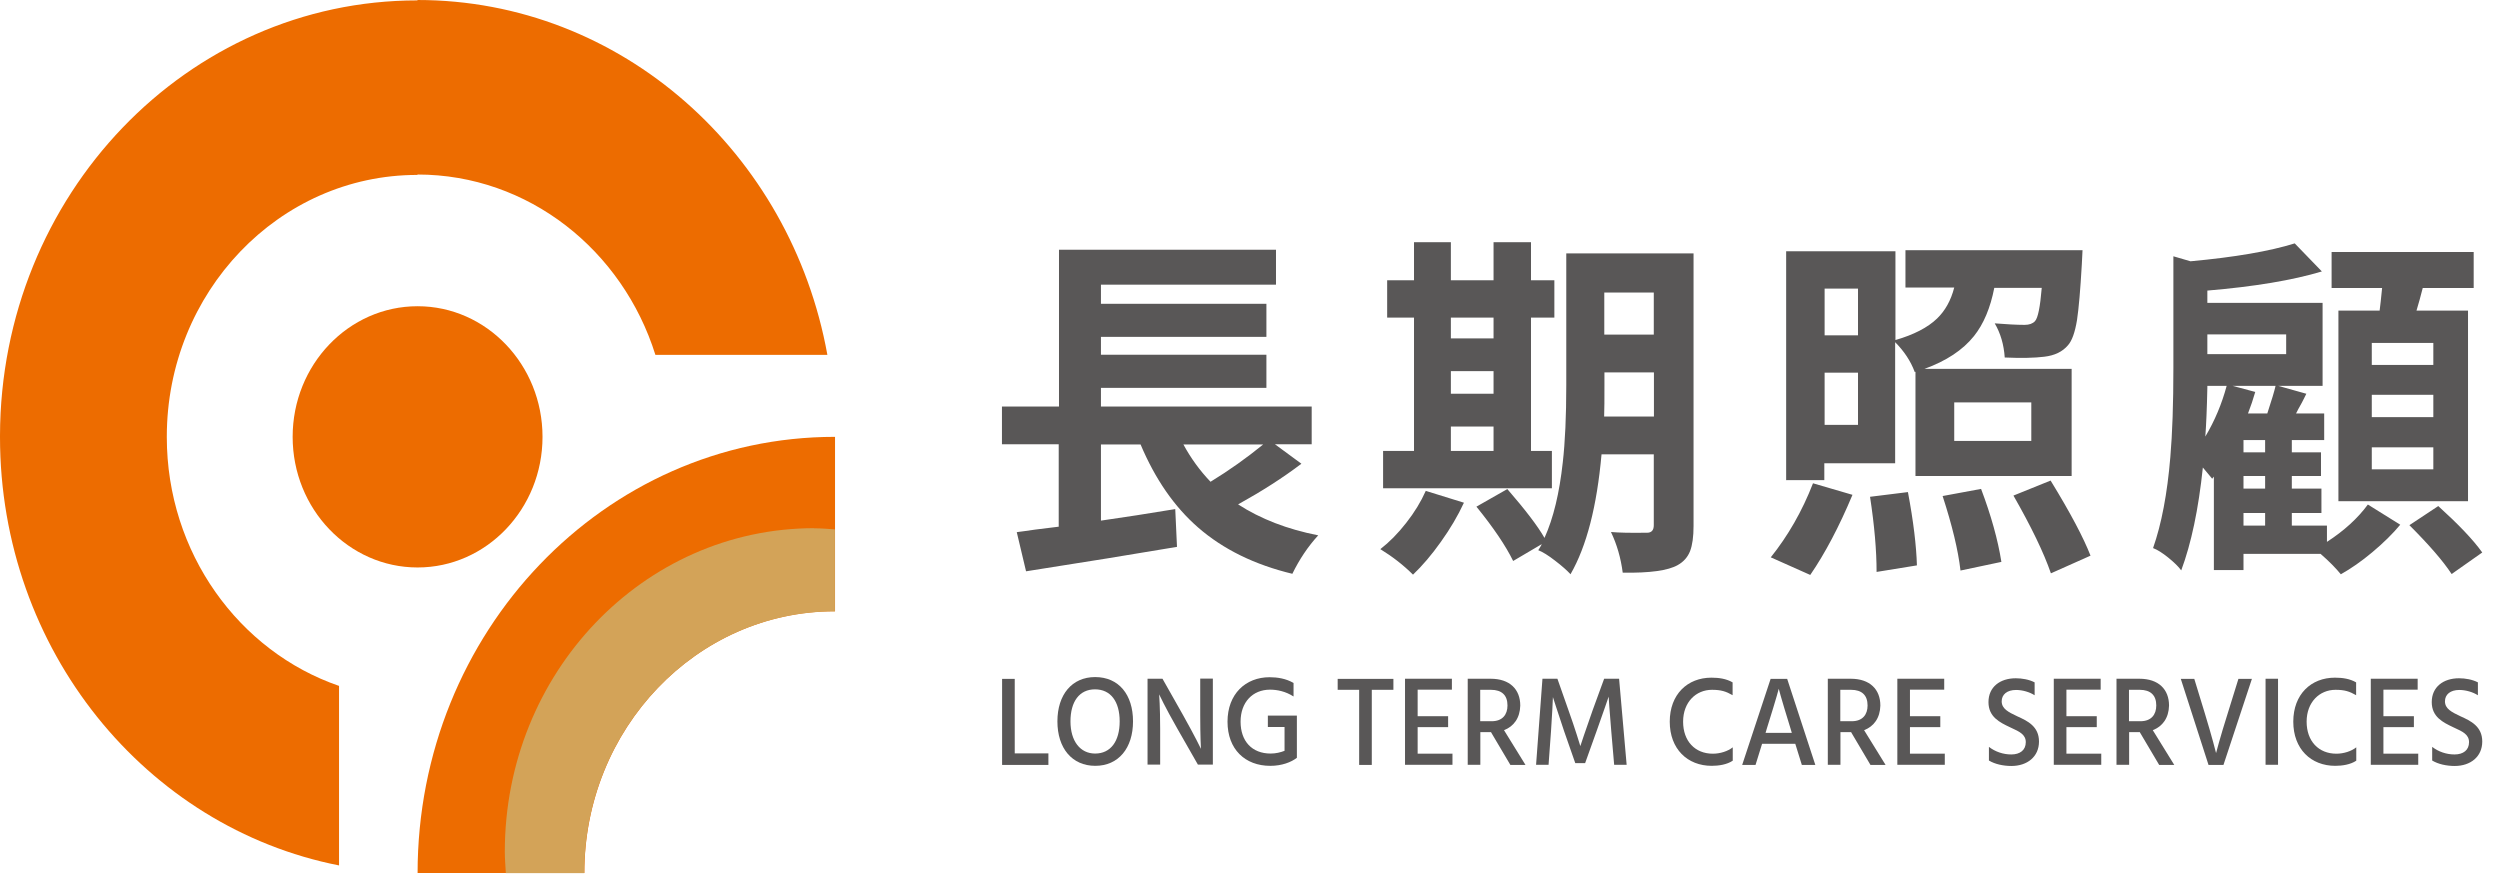
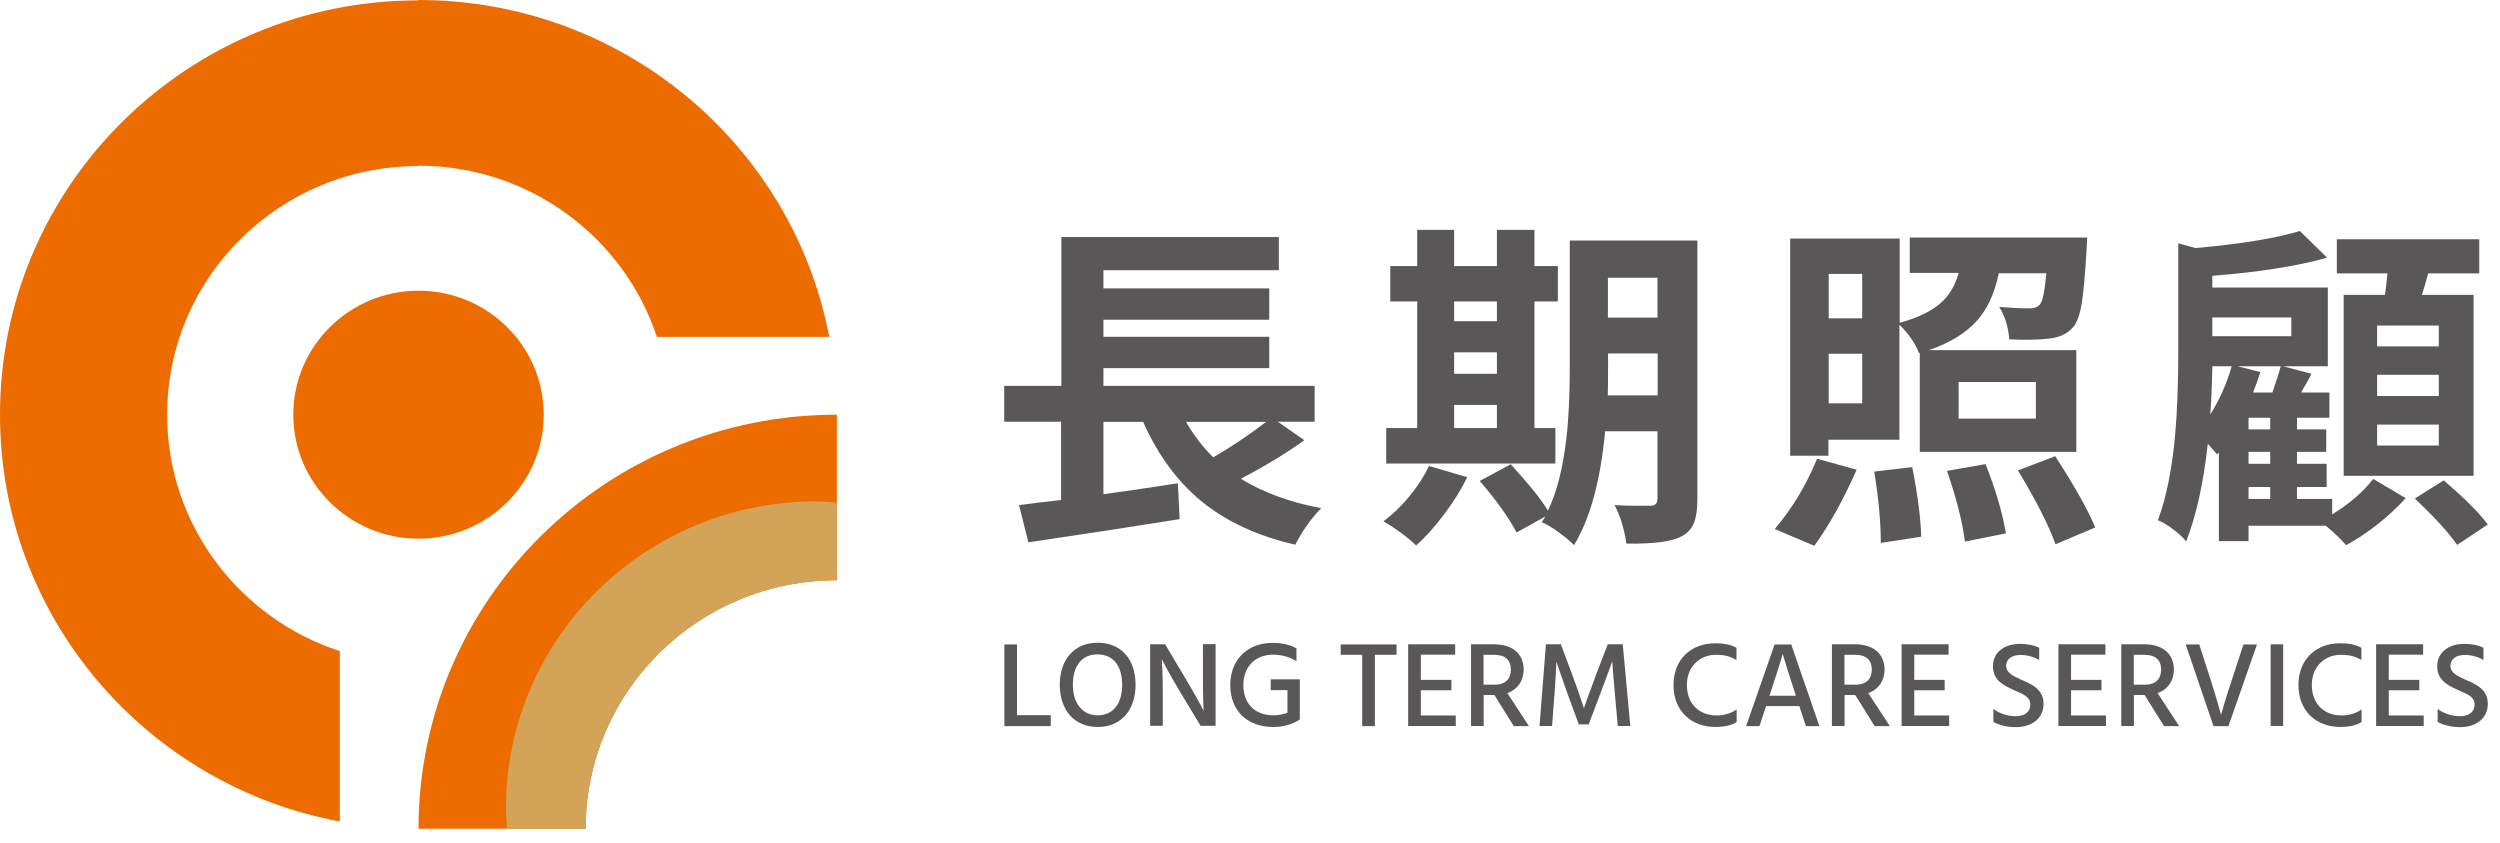
- <svg xmlns="http://www.w3.org/2000/svg" width="169" height="60" viewBox="0 0 169 60" fill="none">
-   <path d="M87.385 38.794C84.814 38.179 82.685 37.133 80.988 35.655C79.388 34.26 78.093 32.393 77.102 30.044H74.424V35.194C75.994 34.968 77.662 34.712 79.447 34.414L79.565 36.968C76.71 37.45 73.315 38.005 69.361 38.62L68.733 35.973C68.998 35.943 69.41 35.881 69.989 35.799C70.666 35.717 71.196 35.655 71.569 35.604V30.034H67.732V27.48H71.588V16.884H86.257V19.243H74.424V20.535H85.609V22.771H74.424V23.982H85.609V26.218H74.424V27.48H88.67V30.034H86.188L87.974 31.347C86.737 32.291 85.305 33.204 83.696 34.096C85.216 35.081 87.022 35.779 89.112 36.189C88.415 36.948 87.836 37.82 87.365 38.784L87.385 38.794ZM81.832 32.568C83.107 31.788 84.284 30.947 85.393 30.044H79.997C80.497 30.968 81.106 31.809 81.832 32.568Z" fill="#595757" />
-   <path d="M95.519 38.846C94.881 38.21 94.145 37.635 93.311 37.122C93.919 36.65 94.498 36.066 95.058 35.348C95.617 34.64 96.058 33.912 96.382 33.183L98.962 33.983C98.56 34.855 98.04 35.737 97.402 36.63C96.784 37.502 96.156 38.24 95.519 38.846ZM93.497 33.009V30.485H95.587V21.469H93.772V18.945H95.587V16.371H98.079V18.945H100.964V16.371H103.495V18.945H105.075V21.469H103.495V30.485H104.908V33.009H93.497ZM98.079 22.874H100.964V21.469H98.079V22.874ZM98.079 26.618H100.964V25.09H98.079V26.618ZM98.079 30.485H100.964V28.834H98.079V30.485ZM106.174 38.825C105.938 38.569 105.595 38.261 105.124 37.902C104.663 37.543 104.28 37.307 103.986 37.194C104.015 37.143 104.055 37.081 104.113 36.989C104.172 36.897 104.202 36.835 104.221 36.784L102.289 37.922C101.788 36.897 100.964 35.676 99.806 34.25L101.896 33.06C103.103 34.455 103.947 35.553 104.408 36.363C105.016 35.019 105.418 33.317 105.644 31.255C105.801 29.88 105.88 28.147 105.88 26.054V17.13H114.484V35.553C114.484 36.281 114.406 36.845 114.249 37.256C114.092 37.656 113.817 37.974 113.415 38.199C112.767 38.569 111.521 38.743 109.696 38.712C109.569 37.727 109.304 36.804 108.901 35.963C109.461 36.014 110.206 36.025 111.129 36.014H111.335C111.649 36.014 111.796 35.84 111.796 35.502V30.711H108.264C107.95 34.23 107.253 36.927 106.174 38.805V38.825ZM108.431 28.157H111.806V25.172H108.46V26.075C108.46 26.967 108.46 27.665 108.44 28.167L108.431 28.157ZM108.45 22.618H111.796V19.776H108.45V22.618Z" fill="#595757" />
-   <path d="M122.373 38.866L119.704 37.676C120.862 36.23 121.823 34.568 122.559 32.67L125.228 33.45C124.325 35.604 123.373 37.41 122.373 38.866ZM120.744 32.445V16.986H128.132V22.987C129.368 22.628 130.31 22.146 130.948 21.53C131.488 21.007 131.88 20.32 132.106 19.438H128.809V16.914H140.779C140.759 17.242 140.75 17.561 140.73 17.889C140.632 19.602 140.524 20.853 140.406 21.633C140.269 22.474 140.063 23.038 139.798 23.336C139.425 23.777 138.895 24.033 138.189 24.115C137.522 24.197 136.629 24.218 135.52 24.167C135.461 23.295 135.236 22.525 134.843 21.859C135.638 21.92 136.305 21.961 136.864 21.961C137.178 21.961 137.404 21.879 137.561 21.715C137.767 21.5 137.914 20.751 138.022 19.458H134.814C134.549 20.823 134.088 21.91 133.44 22.72C132.685 23.664 131.566 24.402 130.094 24.936H140.043V32.178H129.486V25.131L129.437 25.151C129.162 24.402 128.711 23.736 128.112 23.131V31.316H123.324V32.455H120.724L120.744 32.445ZM123.344 22.669H125.601V19.509H123.344V22.669ZM123.344 28.721H125.601V25.192H123.344V28.721ZM126.857 38.661C126.857 37.204 126.709 35.512 126.415 33.583L128.976 33.265C129.349 35.245 129.545 36.897 129.584 38.22L126.866 38.661H126.857ZM132.528 38.558C132.371 37.194 131.968 35.522 131.321 33.532L133.921 33.05C134.598 34.845 135.059 36.496 135.294 37.984L132.528 38.569V38.558ZM132.106 29.808H137.316V27.203H132.106V29.808ZM138.64 38.753C138.159 37.358 137.316 35.614 136.109 33.501L138.621 32.486C139.955 34.66 140.848 36.353 141.319 37.563L138.65 38.753H138.64Z" fill="#595757" />
-   <path d="M158.244 38.825C157.9 38.404 157.449 37.943 156.87 37.44H151.66V38.538H149.658V32.219L149.541 32.363C149.541 32.363 149.492 32.301 149.443 32.239C149.227 31.983 149.05 31.768 148.913 31.604C148.618 34.425 148.128 36.743 147.451 38.558C147.264 38.302 146.97 38.015 146.578 37.697C146.185 37.379 145.842 37.163 145.547 37.05C146.117 35.43 146.509 33.378 146.715 30.896C146.852 29.296 146.921 27.285 146.921 24.864V17.325L148.079 17.663C151.071 17.386 153.416 16.986 155.123 16.453L156.958 18.35C154.976 18.945 152.396 19.376 149.217 19.643V20.474H157.007V26.085H154.005L155.908 26.618C155.85 26.752 155.742 26.947 155.604 27.223C155.418 27.552 155.29 27.788 155.212 27.952H157.115V29.747H154.927V30.578H156.899V32.178H154.927V33.029H156.929V34.681H154.927V35.532H157.302V36.63C158.459 35.881 159.382 35.04 160.068 34.106L162.256 35.471C161.746 36.086 161.118 36.702 160.373 37.327C159.627 37.953 158.911 38.446 158.234 38.825H158.244ZM149.08 29.511C149.717 28.444 150.198 27.295 150.522 26.085H149.217V26.208C149.188 27.634 149.138 28.731 149.08 29.511ZM149.217 23.941H154.545V22.607H149.217V23.941ZM151.964 27.952H153.269C153.563 27.059 153.75 26.434 153.828 26.085H150.924L152.455 26.495C152.317 26.977 152.151 27.47 151.964 27.952ZM151.66 30.578H153.122V29.747H151.66V30.578ZM151.66 33.029H153.122V32.178H151.66V33.029ZM151.66 35.532H153.122V34.681H151.66V35.532ZM158.077 33.881V20.997H160.863C160.912 20.658 160.961 20.145 161.03 19.468H157.616V17.037H167.221V19.468H163.777C163.64 20.002 163.503 20.515 163.355 20.997H166.838V33.881H158.077ZM160.333 24.669H164.493V23.182H160.333V24.669ZM160.333 28.198H164.493V26.69H160.333V28.198ZM160.333 31.727H164.493V30.239H160.333V31.727ZM165.73 38.805C165.161 37.933 164.199 36.825 162.875 35.502L164.827 34.209C166.171 35.43 167.172 36.466 167.8 37.348L165.73 38.805Z" fill="#595757" />
-   <path fill-rule="evenodd" clip-rule="evenodd" d="M76.592 48.765C76.592 46.96 75.631 45.77 74.031 45.77C72.472 45.77 71.481 46.949 71.481 48.765C71.481 50.581 72.471 51.77 74.041 51.77C75.611 51.77 76.592 50.57 76.592 48.765ZM75.69 48.765C75.69 50.109 75.081 50.94 74.031 50.94C73.021 50.94 72.364 50.099 72.364 48.765C72.364 47.431 72.962 46.6 74.022 46.6C75.081 46.6 75.69 47.421 75.69 48.765Z" fill="#595757" />
-   <path d="M70.872 51.709V50.929H68.596V45.892H67.742V51.709H70.872Z" fill="#595757" />
-   <path d="M77.574 45.882H78.584L79.958 48.313C80.821 49.852 81.184 50.621 81.184 50.621C81.184 50.621 81.135 49.831 81.135 48.313V45.872H81.989V51.688H80.978L79.595 49.267C78.751 47.79 78.359 46.939 78.359 46.939C78.359 46.939 78.427 47.8 78.427 49.257V51.688H77.574V45.882Z" fill="#595757" />
-   <path d="M87.669 51.227V48.376H85.707V49.145H86.835V50.755C86.571 50.858 86.257 50.94 85.894 50.94C84.628 50.94 83.863 50.099 83.863 48.786C83.863 47.473 84.677 46.621 85.854 46.621C86.335 46.621 86.904 46.734 87.444 47.083V46.17C86.943 45.873 86.355 45.78 85.825 45.78C84.196 45.78 82.98 46.919 82.98 48.786C82.98 50.653 84.167 51.771 85.874 51.771C86.649 51.771 87.287 51.525 87.669 51.227Z" fill="#595757" />
-   <path d="M94.194 46.631H92.733V51.709H91.879V46.631H90.427V45.892H94.194V46.631Z" fill="#595757" />
-   <path d="M98.187 51.699V50.96L98.197 50.95H95.833V49.155H97.893V48.416H95.833V46.621H98.148V45.883H94.979V51.699H98.187Z" fill="#595757" />
-   <path fill-rule="evenodd" clip-rule="evenodd" d="M100.807 49.493H100.071V51.699H99.218V45.883H100.768C102.063 45.883 102.77 46.601 102.77 47.698C102.75 48.529 102.338 49.104 101.671 49.36L103.123 51.709H102.102L100.797 49.504L100.807 49.493ZM100.837 48.755C101.573 48.755 101.906 48.303 101.906 47.688C101.906 47.001 101.524 46.631 100.788 46.631H100.062V48.755H100.837Z" fill="#595757" />
-   <path d="M105.281 45.883H104.27L103.839 51.699H104.683L104.849 49.422C104.918 48.344 104.977 47.349 104.977 47.124C104.977 47.124 105.281 48.078 105.732 49.422L106.488 51.586H107.155L107.93 49.422C108.372 48.191 108.745 47.093 108.745 47.093C108.745 47.093 108.813 48.191 108.921 49.422L109.117 51.699H109.961L109.451 45.883H108.44L107.665 48.006C107.214 49.268 106.831 50.437 106.831 50.437C106.831 50.437 106.468 49.227 106.027 48.006L105.281 45.883Z" fill="#595757" />
-   <path d="M117.134 47L117.124 46.995V46.129C116.702 45.882 116.201 45.81 115.691 45.81C114.072 45.81 112.875 46.939 112.875 48.785C112.875 50.632 114.072 51.77 115.711 51.77C116.182 51.77 116.741 51.688 117.134 51.422V50.519C116.8 50.786 116.28 50.95 115.789 50.95C114.592 50.95 113.778 50.109 113.778 48.785C113.778 47.462 114.651 46.631 115.731 46.631C116.354 46.631 116.677 46.742 117.124 46.995V47H117.134Z" fill="#595757" />
-   <path fill-rule="evenodd" clip-rule="evenodd" d="M119.116 50.283H121.362L121.804 51.709H122.716L120.813 45.892H119.694L117.771 51.709H118.674L119.116 50.283ZM121.039 49.247L121.127 49.544H119.351L119.439 49.247C120.156 46.959 120.244 46.559 120.244 46.559C120.244 46.559 120.332 46.959 121.039 49.247Z" fill="#595757" />
-   <path fill-rule="evenodd" clip-rule="evenodd" d="M125.149 49.493H124.414V51.699H123.56V45.883H125.11C126.405 45.883 127.112 46.601 127.112 47.698C127.092 48.529 126.68 49.104 126.013 49.36L127.465 51.709H126.444L125.14 49.504L125.149 49.493ZM125.179 48.755C125.915 48.755 126.248 48.303 126.248 47.688C126.248 47.001 125.866 46.631 125.13 46.631H124.404V48.755H125.179Z" fill="#595757" />
-   <path d="M131.468 51.699V50.96L131.478 50.95H129.113V49.155H131.164V48.416H129.113V46.621H131.429V45.883H128.26V51.699H131.468Z" fill="#595757" />
-   <path d="M137.541 47C137.208 46.785 136.727 46.641 136.285 46.641C135.677 46.641 135.314 46.949 135.314 47.411C135.314 47.92 135.788 48.146 136.343 48.41L136.354 48.416C137.061 48.734 137.836 49.103 137.836 50.129C137.836 51.155 137.041 51.78 135.971 51.78C135.422 51.78 134.853 51.657 134.451 51.411V50.488C134.873 50.816 135.412 51.001 135.962 51.001C136.56 51.001 136.943 50.703 136.943 50.17C136.943 49.653 136.51 49.454 135.956 49.2L135.903 49.175L135.863 49.156C135.185 48.833 134.421 48.468 134.421 47.462C134.421 46.436 135.206 45.851 136.266 45.851C136.688 45.851 137.168 45.934 137.541 46.128V47Z" fill="#595757" />
-   <path d="M142.045 51.699V50.96L142.055 50.95H139.69V49.155H141.741V48.416H139.69V46.621H142.005V45.883H138.836V51.699H142.045Z" fill="#595757" />
-   <path fill-rule="evenodd" clip-rule="evenodd" d="M144.665 49.493H143.929V51.699H143.075V45.883H144.625C145.921 45.883 146.627 46.601 146.627 47.698C146.607 48.529 146.195 49.104 145.528 49.36L146.98 51.709H145.96L144.655 49.504L144.665 49.493ZM144.694 48.755C145.43 48.755 145.764 48.303 145.764 47.688C145.764 47.001 145.381 46.631 144.645 46.631H143.919V48.755H144.694Z" fill="#595757" />
-   <path d="M149.296 51.709H150.306L152.229 45.892H151.317L150.601 48.2C150.071 49.872 149.806 50.908 149.806 50.908C149.806 50.908 149.551 49.872 149.04 48.2L148.334 45.892H147.422L149.296 51.709Z" fill="#595757" />
-   <path d="M153.152 45.883H153.995V51.699H153.152V45.883Z" fill="#595757" />
-   <path d="M159.274 46.995L159.284 47H159.274V46.995Z" fill="#595757" />
-   <path d="M159.274 46.995C158.828 46.742 158.504 46.631 157.881 46.631C156.802 46.631 155.928 47.462 155.928 48.785C155.928 50.109 156.743 50.95 157.94 50.95C158.43 50.95 158.95 50.786 159.284 50.519V51.422C158.891 51.688 158.332 51.77 157.861 51.77C156.223 51.77 155.026 50.632 155.026 48.785C155.026 46.939 156.223 45.81 157.842 45.81C158.352 45.81 158.852 45.882 159.274 46.129V46.995Z" fill="#595757" />
-   <path d="M163.473 50.96V51.699H160.265V45.883H163.434V46.621H161.119V48.416H163.179V49.155H161.119V50.95H163.483L163.473 50.96Z" fill="#595757" />
-   <path d="M166.25 46.641C166.691 46.641 167.172 46.785 167.506 47V46.128C167.133 45.934 166.652 45.851 166.23 45.851C165.171 45.851 164.386 46.436 164.386 47.462C164.386 48.468 165.15 48.833 165.827 49.156L165.867 49.175L165.921 49.2C166.474 49.454 166.907 49.653 166.907 50.17C166.907 50.703 166.525 51.001 165.926 51.001C165.377 51.001 164.837 50.816 164.415 50.488V51.411C164.817 51.657 165.387 51.78 165.936 51.78C167.005 51.78 167.8 51.155 167.8 50.129C167.8 49.103 167.025 48.734 166.319 48.416L166.307 48.41C165.753 48.146 165.279 47.92 165.279 47.411C165.279 46.949 165.642 46.641 166.25 46.641Z" fill="#595757" />
-   <path d="M56.448 29.531V41.32H56.431C47.091 41.32 39.504 49.252 39.504 59.017H28.229C28.229 42.721 40.853 29.531 56.431 29.531H56.448Z" fill="#ED6C00" />
-   <path d="M28.22 0V0.027H28.202C12.642 0.027 0.035 13.19 0 29.449V29.54C0 43.949 9.865 55.93 22.919 58.503V46.367C16.156 44.04 11.276 37.372 11.276 29.549V29.522C11.276 19.758 18.863 11.825 28.202 11.825H28.22V11.798C35.728 11.798 42.089 16.918 44.305 23.989H55.931C53.469 10.332 42.001 0 28.22 0Z" fill="#ED6C00" />
-   <path d="M28.229 20.701C23.567 20.701 19.783 24.658 19.783 29.531C19.783 34.404 23.567 38.361 28.229 38.361C32.889 38.361 36.674 34.404 36.674 29.531C36.674 24.658 32.889 20.701 28.229 20.701Z" fill="#ED6C00" />
-   <path d="M55.047 35.705C43.491 35.705 34.125 45.496 34.125 57.578C34.125 58.064 34.169 58.54 34.195 59.025H39.496C39.496 49.261 47.083 41.329 56.422 41.329H56.44V35.787C55.975 35.75 55.511 35.714 55.038 35.714L55.047 35.705Z" fill="#D3A358" />
+ <svg xmlns="http://www.w3.org/2000/svg" width="181" height="61" viewBox="0 0 181 61" fill="none">
+   <path d="M93.8 39.441C91.041 38.815 88.756 37.752 86.934 36.25C85.217 34.831 83.827 32.933 82.763 30.545H79.888V35.781C81.573 35.551 83.363 35.29 85.28 34.988L85.406 37.585C82.342 38.075 78.698 38.638 74.453 39.264L73.779 36.573C74.064 36.542 74.506 36.479 75.127 36.396C75.854 36.312 76.423 36.25 76.823 36.198V30.535H72.705V27.938H76.844V17.165H92.589V19.564H79.888V20.878H91.894V23.151H79.888V24.382H91.894V26.655H79.888V27.938H95.18V30.535H92.515L94.432 31.87C93.105 32.829 91.568 33.757 89.84 34.665C91.473 35.666 93.411 36.375 95.654 36.792C94.906 37.564 94.285 38.45 93.779 39.431L93.8 39.441ZM87.839 33.111C89.208 32.318 90.472 31.463 91.662 30.545H85.87C86.407 31.484 87.06 32.339 87.839 33.111Z" fill="#595757" />
+   <path d="M102.531 39.493C101.847 38.846 101.057 38.263 100.162 37.741C100.814 37.261 101.436 36.667 102.036 35.937C102.637 35.217 103.11 34.477 103.458 33.736L106.228 34.55C105.796 35.436 105.238 36.333 104.553 37.24C103.89 38.127 103.216 38.878 102.531 39.493ZM100.362 33.559V30.994H102.605V21.827H100.657V19.261H102.605V16.644H105.28V19.261H108.376V16.644H111.094V19.261H112.789V21.827H111.094V30.994H112.61V33.559H100.362ZM105.28 23.255H108.376V21.827H105.28V23.255ZM105.28 27.062H108.376V25.508H105.28V27.062ZM105.28 30.994H108.376V29.315H105.28V30.994ZM113.969 39.472C113.716 39.212 113.347 38.899 112.842 38.534C112.347 38.169 111.936 37.929 111.62 37.814C111.652 37.762 111.694 37.699 111.757 37.605C111.82 37.512 111.852 37.449 111.873 37.397L109.798 38.554C109.261 37.512 108.376 36.271 107.134 34.821L109.377 33.611C110.672 35.03 111.578 36.145 112.073 36.969C112.726 35.603 113.158 33.872 113.4 31.776C113.569 30.378 113.653 28.616 113.653 26.488V17.415H122.889V36.145C122.889 36.886 122.805 37.459 122.636 37.877C122.468 38.283 122.173 38.607 121.741 38.836C121.046 39.212 119.709 39.389 117.75 39.358C117.613 38.356 117.328 37.418 116.897 36.563C117.497 36.615 118.297 36.625 119.287 36.615H119.508C119.845 36.615 120.003 36.438 120.003 36.093V31.223H116.212C115.875 34.8 115.127 37.543 113.969 39.451V39.472ZM116.391 28.626H120.014V25.591H116.423V26.509C116.423 27.416 116.423 28.126 116.402 28.637L116.391 28.626ZM116.412 22.995H120.003V20.106H116.412V22.995Z" fill="#595757" />
+   <path d="M131.357 39.514L128.492 38.304C129.735 36.834 130.767 35.144 131.557 33.215L134.422 34.008C133.453 36.198 132.431 38.033 131.357 39.514ZM129.608 32.986V17.269H137.539V23.37C138.866 23.005 139.877 22.515 140.562 21.889C141.141 21.357 141.562 20.659 141.804 19.762H138.266V17.196H151.114C151.093 17.53 151.083 17.853 151.062 18.187C150.956 19.929 150.841 21.201 150.714 21.994C150.567 22.849 150.346 23.422 150.061 23.725C149.661 24.173 149.092 24.434 148.334 24.517C147.618 24.601 146.659 24.622 145.469 24.57C145.406 23.683 145.164 22.901 144.743 22.223C145.596 22.286 146.312 22.327 146.912 22.327C147.249 22.327 147.492 22.244 147.66 22.077C147.881 21.858 148.039 21.097 148.155 19.783H144.711C144.427 21.17 143.932 22.275 143.237 23.099C142.426 24.058 141.225 24.809 139.645 25.352H150.325V32.714H138.992V25.55L138.94 25.571C138.645 24.809 138.16 24.131 137.518 23.516V31.838H132.378V32.996H129.587L129.608 32.986ZM132.399 23.047H134.822V19.835H132.399V23.047ZM132.399 29.2H134.822V25.612H132.399V29.2ZM136.17 39.305C136.17 37.825 136.012 36.104 135.696 34.143L138.445 33.82C138.845 35.833 139.056 37.512 139.098 38.857L136.18 39.305H136.17ZM142.257 39.201C142.089 37.814 141.657 36.114 140.962 34.091L143.753 33.601C144.479 35.426 144.974 37.105 145.227 38.617L142.257 39.212V39.201ZM141.804 30.305H147.397V27.656H141.804V30.305ZM148.819 39.399C148.302 37.981 147.397 36.208 146.101 34.06L148.797 33.027C150.23 35.238 151.188 36.959 151.694 38.19L148.829 39.399H148.819Z" fill="#595757" />
+   <path d="M169.861 39.472C169.492 39.045 169.008 38.575 168.387 38.064H162.794V39.18H160.646V32.756L160.519 32.902C160.519 32.902 160.467 32.84 160.414 32.777C160.182 32.516 159.993 32.297 159.845 32.13C159.529 34.998 159.003 37.355 158.276 39.201C158.076 38.94 157.76 38.648 157.339 38.325C156.917 38.002 156.549 37.783 156.233 37.668C156.844 36.02 157.265 33.935 157.486 31.411C157.634 29.784 157.707 27.74 157.707 25.279V17.613L158.95 17.958C162.162 17.676 164.679 17.269 166.512 16.727L168.481 18.656C166.354 19.261 163.584 19.699 160.172 19.97V20.815H168.534V26.52H165.311L167.355 27.062C167.291 27.198 167.175 27.396 167.028 27.677C166.828 28.011 166.691 28.251 166.607 28.418H168.65V30.243H166.301V31.087H168.418V32.714H166.301V33.58H168.45V35.259H166.301V36.125H168.85V37.24C170.093 36.479 171.083 35.624 171.82 34.675L174.169 36.062C173.621 36.688 172.947 37.313 172.146 37.95C171.346 38.586 170.577 39.086 169.851 39.472H169.861ZM160.024 30.003C160.709 28.918 161.225 27.75 161.573 26.52H160.172V26.645C160.14 28.094 160.088 29.21 160.024 30.003ZM160.172 24.34H165.891V22.984H160.172V24.34ZM163.121 28.418H164.521C164.837 27.51 165.038 26.874 165.122 26.52H162.004L163.647 26.937C163.5 27.427 163.321 27.928 163.121 28.418ZM162.794 31.087H164.363V30.243H162.794V31.087ZM162.794 33.58H164.363V32.714H162.794V33.58ZM162.794 36.125H164.363V35.259H162.794V36.125ZM169.682 34.446V21.347H172.673C172.726 21.003 172.778 20.481 172.852 19.793H169.187V17.321H179.498V19.793H175.801C175.654 20.335 175.506 20.857 175.348 21.347H179.087V34.446H169.682ZM172.104 25.081H176.57V23.568H172.104V25.081ZM172.104 28.668H176.57V27.135H172.104V28.668ZM172.104 32.255H176.57V30.743H172.104V32.255ZM177.897 39.451C177.286 38.565 176.254 37.439 174.832 36.093L176.928 34.779C178.371 36.02 179.445 37.074 180.119 37.971L177.897 39.451Z" fill="#595757" />
+   <path fill-rule="evenodd" clip-rule="evenodd" d="M82.215 49.578C82.215 47.742 81.183 46.533 79.467 46.533C77.792 46.533 76.728 47.732 76.728 49.578C76.728 51.424 77.792 52.633 79.477 52.633C81.162 52.633 82.215 51.413 82.215 49.578ZM81.246 49.578C81.246 50.944 80.594 51.789 79.467 51.789C78.382 51.789 77.676 50.934 77.676 49.578C77.676 48.222 78.319 47.377 79.456 47.377C80.594 47.377 81.246 48.212 81.246 49.578Z" fill="#595757" />
+   <path d="M76.075 52.57V51.778H73.632V46.657H72.716V52.57H76.075Z" fill="#595757" />
+   <path d="M83.269 46.647H84.354L85.828 49.118C86.755 50.683 87.144 51.465 87.144 51.465C87.144 51.465 87.092 50.662 87.092 49.118V46.636H88.008V52.55H86.923L85.438 50.088C84.533 48.587 84.111 47.721 84.111 47.721C84.111 47.721 84.185 48.597 84.185 50.078V52.55H83.269V46.647Z" fill="#595757" />
+   <path d="M94.106 52.081V49.182H91.999V49.964H93.211V51.602C92.926 51.706 92.589 51.789 92.2 51.789C90.841 51.789 90.019 50.934 90.019 49.599C90.019 48.264 90.894 47.399 92.157 47.399C92.674 47.399 93.284 47.513 93.864 47.868V46.94C93.326 46.637 92.695 46.544 92.126 46.544C90.378 46.544 89.072 47.701 89.072 49.599C89.072 51.497 90.346 52.634 92.178 52.634C93.01 52.634 93.695 52.384 94.106 52.081Z" fill="#595757" />
+   <path d="M101.11 47.408H99.54V52.57H98.624V47.408H97.066V46.657H101.11V47.408Z" fill="#595757" />
+   <path d="M105.396 52.56V51.81L105.406 51.799H102.868V49.974H105.08V49.223H102.868V47.398H105.354V46.647H101.952V52.56H105.396Z" fill="#595757" />
+   <path fill-rule="evenodd" clip-rule="evenodd" d="M108.208 50.318H107.418V52.561H106.502V46.647H108.166C109.556 46.647 110.315 47.377 110.315 48.493C110.293 49.338 109.851 49.922 109.135 50.183L110.694 52.571H109.598L108.198 50.329L108.208 50.318ZM108.24 49.568C109.03 49.568 109.388 49.109 109.388 48.483C109.388 47.784 108.977 47.409 108.187 47.409H107.408V49.568H108.24Z" fill="#595757" />
+   <path d="M113.01 46.647H111.926L111.462 52.56H112.368L112.547 50.245C112.621 49.15 112.684 48.139 112.684 47.909C112.684 47.909 113.01 48.879 113.495 50.245L114.306 52.446H115.022L115.854 50.245C116.328 48.994 116.728 47.878 116.728 47.878C116.728 47.878 116.802 48.994 116.918 50.245L117.128 52.56H118.034L117.486 46.647H116.402L115.57 48.806C115.085 50.089 114.674 51.278 114.674 51.278C114.674 51.278 114.285 50.047 113.811 48.806L113.01 46.647Z" fill="#595757" />
+   <path d="M125.733 47.784L125.722 47.778V46.897C125.27 46.647 124.732 46.574 124.185 46.574C122.447 46.574 121.162 47.721 121.162 49.599C121.162 51.476 122.447 52.633 124.206 52.633C124.711 52.633 125.312 52.55 125.733 52.279V51.361C125.375 51.632 124.817 51.799 124.29 51.799C123.005 51.799 122.131 50.944 122.131 49.599C122.131 48.253 123.068 47.408 124.227 47.408C124.896 47.408 125.243 47.522 125.722 47.778V47.784H125.733Z" fill="#595757" />
+   <path fill-rule="evenodd" clip-rule="evenodd" d="M127.861 51.121H130.272L130.746 52.57H131.726L129.683 46.657H128.482L126.418 52.57H127.387L127.861 51.121ZM129.925 50.068L130.02 50.37H128.113L128.208 50.068C128.977 47.742 129.072 47.335 129.072 47.335C129.072 47.335 129.166 47.742 129.925 50.068Z" fill="#595757" />
+   <path fill-rule="evenodd" clip-rule="evenodd" d="M134.337 50.318H133.547V52.561H132.631V46.647H134.295C135.685 46.647 136.444 47.377 136.444 48.493C136.423 49.338 135.98 49.922 135.264 50.183L136.823 52.571H135.727L134.327 50.329L134.337 50.318ZM134.369 49.568C135.159 49.568 135.517 49.109 135.517 48.483C135.517 47.784 135.106 47.409 134.316 47.409H133.537V49.568H134.369Z" fill="#595757" />
+   <path d="M141.12 52.56V51.81L141.131 51.799H138.592V49.974H140.794V49.223H138.592V47.398H141.078V46.647H137.676V52.56H141.12Z" fill="#595757" />
+   <path d="M147.639 47.784C147.281 47.565 146.765 47.419 146.291 47.419C145.638 47.419 145.248 47.732 145.248 48.201C145.248 48.719 145.757 48.949 146.352 49.217L146.365 49.223C147.123 49.546 147.955 49.922 147.955 50.965C147.955 52.007 147.102 52.644 145.954 52.644C145.364 52.644 144.753 52.518 144.321 52.268V51.33C144.774 51.663 145.354 51.851 145.943 51.851C146.586 51.851 146.997 51.548 146.997 51.006C146.997 50.481 146.532 50.278 145.938 50.02L145.88 49.995L145.837 49.975C145.11 49.647 144.29 49.276 144.29 48.253C144.29 47.21 145.132 46.616 146.27 46.616C146.723 46.616 147.239 46.699 147.639 46.897V47.784Z" fill="#595757" />
+   <path d="M152.473 52.56V51.81L152.484 51.799H149.945V49.974H152.147V49.223H149.945V47.398H152.431V46.647H149.029V52.56H152.473Z" fill="#595757" />
+   <path fill-rule="evenodd" clip-rule="evenodd" d="M155.285 50.318H154.495V52.561H153.579V46.647H155.243C156.633 46.647 157.392 47.377 157.392 48.493C157.371 49.338 156.928 49.922 156.212 50.183L157.771 52.571H156.676L155.275 50.329L155.285 50.318ZM155.317 49.568C156.107 49.568 156.465 49.109 156.465 48.483C156.465 47.784 156.054 47.409 155.264 47.409H154.485V49.568H155.317Z" fill="#595757" />
+   <path d="M160.256 52.57H161.341L163.405 46.657H162.426L161.657 49.004C161.088 50.704 160.804 51.757 160.804 51.757C160.804 51.757 160.53 50.704 159.982 49.004L159.224 46.657H158.245L160.256 52.57Z" fill="#595757" />
+   <path d="M164.395 46.647H165.301V52.56H164.395V46.647Z" fill="#595757" />
+   <path d="M170.967 47.778L170.978 47.784H170.967V47.778Z" fill="#595757" />
+   <path d="M170.967 47.778C170.488 47.522 170.141 47.408 169.472 47.408C168.313 47.408 167.376 48.253 167.376 49.599C167.376 50.944 168.25 51.799 169.535 51.799C170.062 51.799 170.62 51.632 170.978 51.361V52.279C170.557 52.55 169.956 52.633 169.451 52.633C167.692 52.633 166.407 51.476 166.407 49.599C166.407 47.721 167.692 46.574 169.43 46.574C169.977 46.574 170.514 46.647 170.967 46.897V47.778Z" fill="#595757" />
+   <path d="M175.475 51.81V52.56H172.031V46.647H175.433V47.398H172.947V49.223H175.159V49.974H172.947V51.799H175.485L175.475 51.81Z" fill="#595757" />
+   <path d="M178.455 47.419C178.929 47.419 179.445 47.565 179.803 47.784V46.897C179.403 46.699 178.887 46.616 178.434 46.616C177.297 46.616 176.454 47.21 176.454 48.253C176.454 49.276 177.274 49.647 178.001 49.975L178.045 49.995L178.102 50.02C178.696 50.278 179.161 50.481 179.161 51.006C179.161 51.548 178.75 51.851 178.108 51.851C177.518 51.851 176.939 51.663 176.486 51.33V52.268C176.918 52.518 177.528 52.644 178.118 52.644C179.266 52.644 180.119 52.007 180.119 50.965C180.119 49.922 179.287 49.546 178.529 49.223L178.517 49.217C177.922 48.949 177.413 48.719 177.413 48.201C177.413 47.732 177.802 47.419 178.455 47.419Z" fill="#595757" />
+   <path d="M60.592 30.023V42.008H60.574C50.548 42.008 42.404 50.073 42.404 60H30.301C30.301 43.433 43.852 30.023 60.574 30.023H60.592Z" fill="#ED6C00" />
+   <path d="M30.291 0V0.028H30.273C13.57 0.028 0.038 13.41 0 29.939V30.033C0 44.681 10.589 56.862 24.602 59.478V47.139C17.342 44.774 12.103 37.995 12.103 30.042V30.014C12.103 20.087 20.248 12.022 30.273 12.022H30.291V11.994C38.351 11.994 45.179 17.2 47.558 24.389H60.038C57.395 10.504 45.085 0 30.291 0Z" fill="#ED6C00" />
+   <path d="M30.301 21.046C25.298 21.046 21.235 25.069 21.235 30.023C21.235 34.977 25.298 39 30.301 39C35.304 39 39.367 34.977 39.367 30.023C39.367 25.069 35.304 21.046 30.301 21.046Z" fill="#ED6C00" />
+   <path d="M59.088 36.3C46.683 36.3 36.63 46.255 36.63 58.538C36.63 59.032 36.677 59.516 36.705 60.009H42.395C42.395 50.082 50.539 42.018 60.564 42.018H60.583V36.384C60.084 36.346 59.586 36.309 59.078 36.309L59.088 36.3Z" fill="#D3A358" />
</svg>
